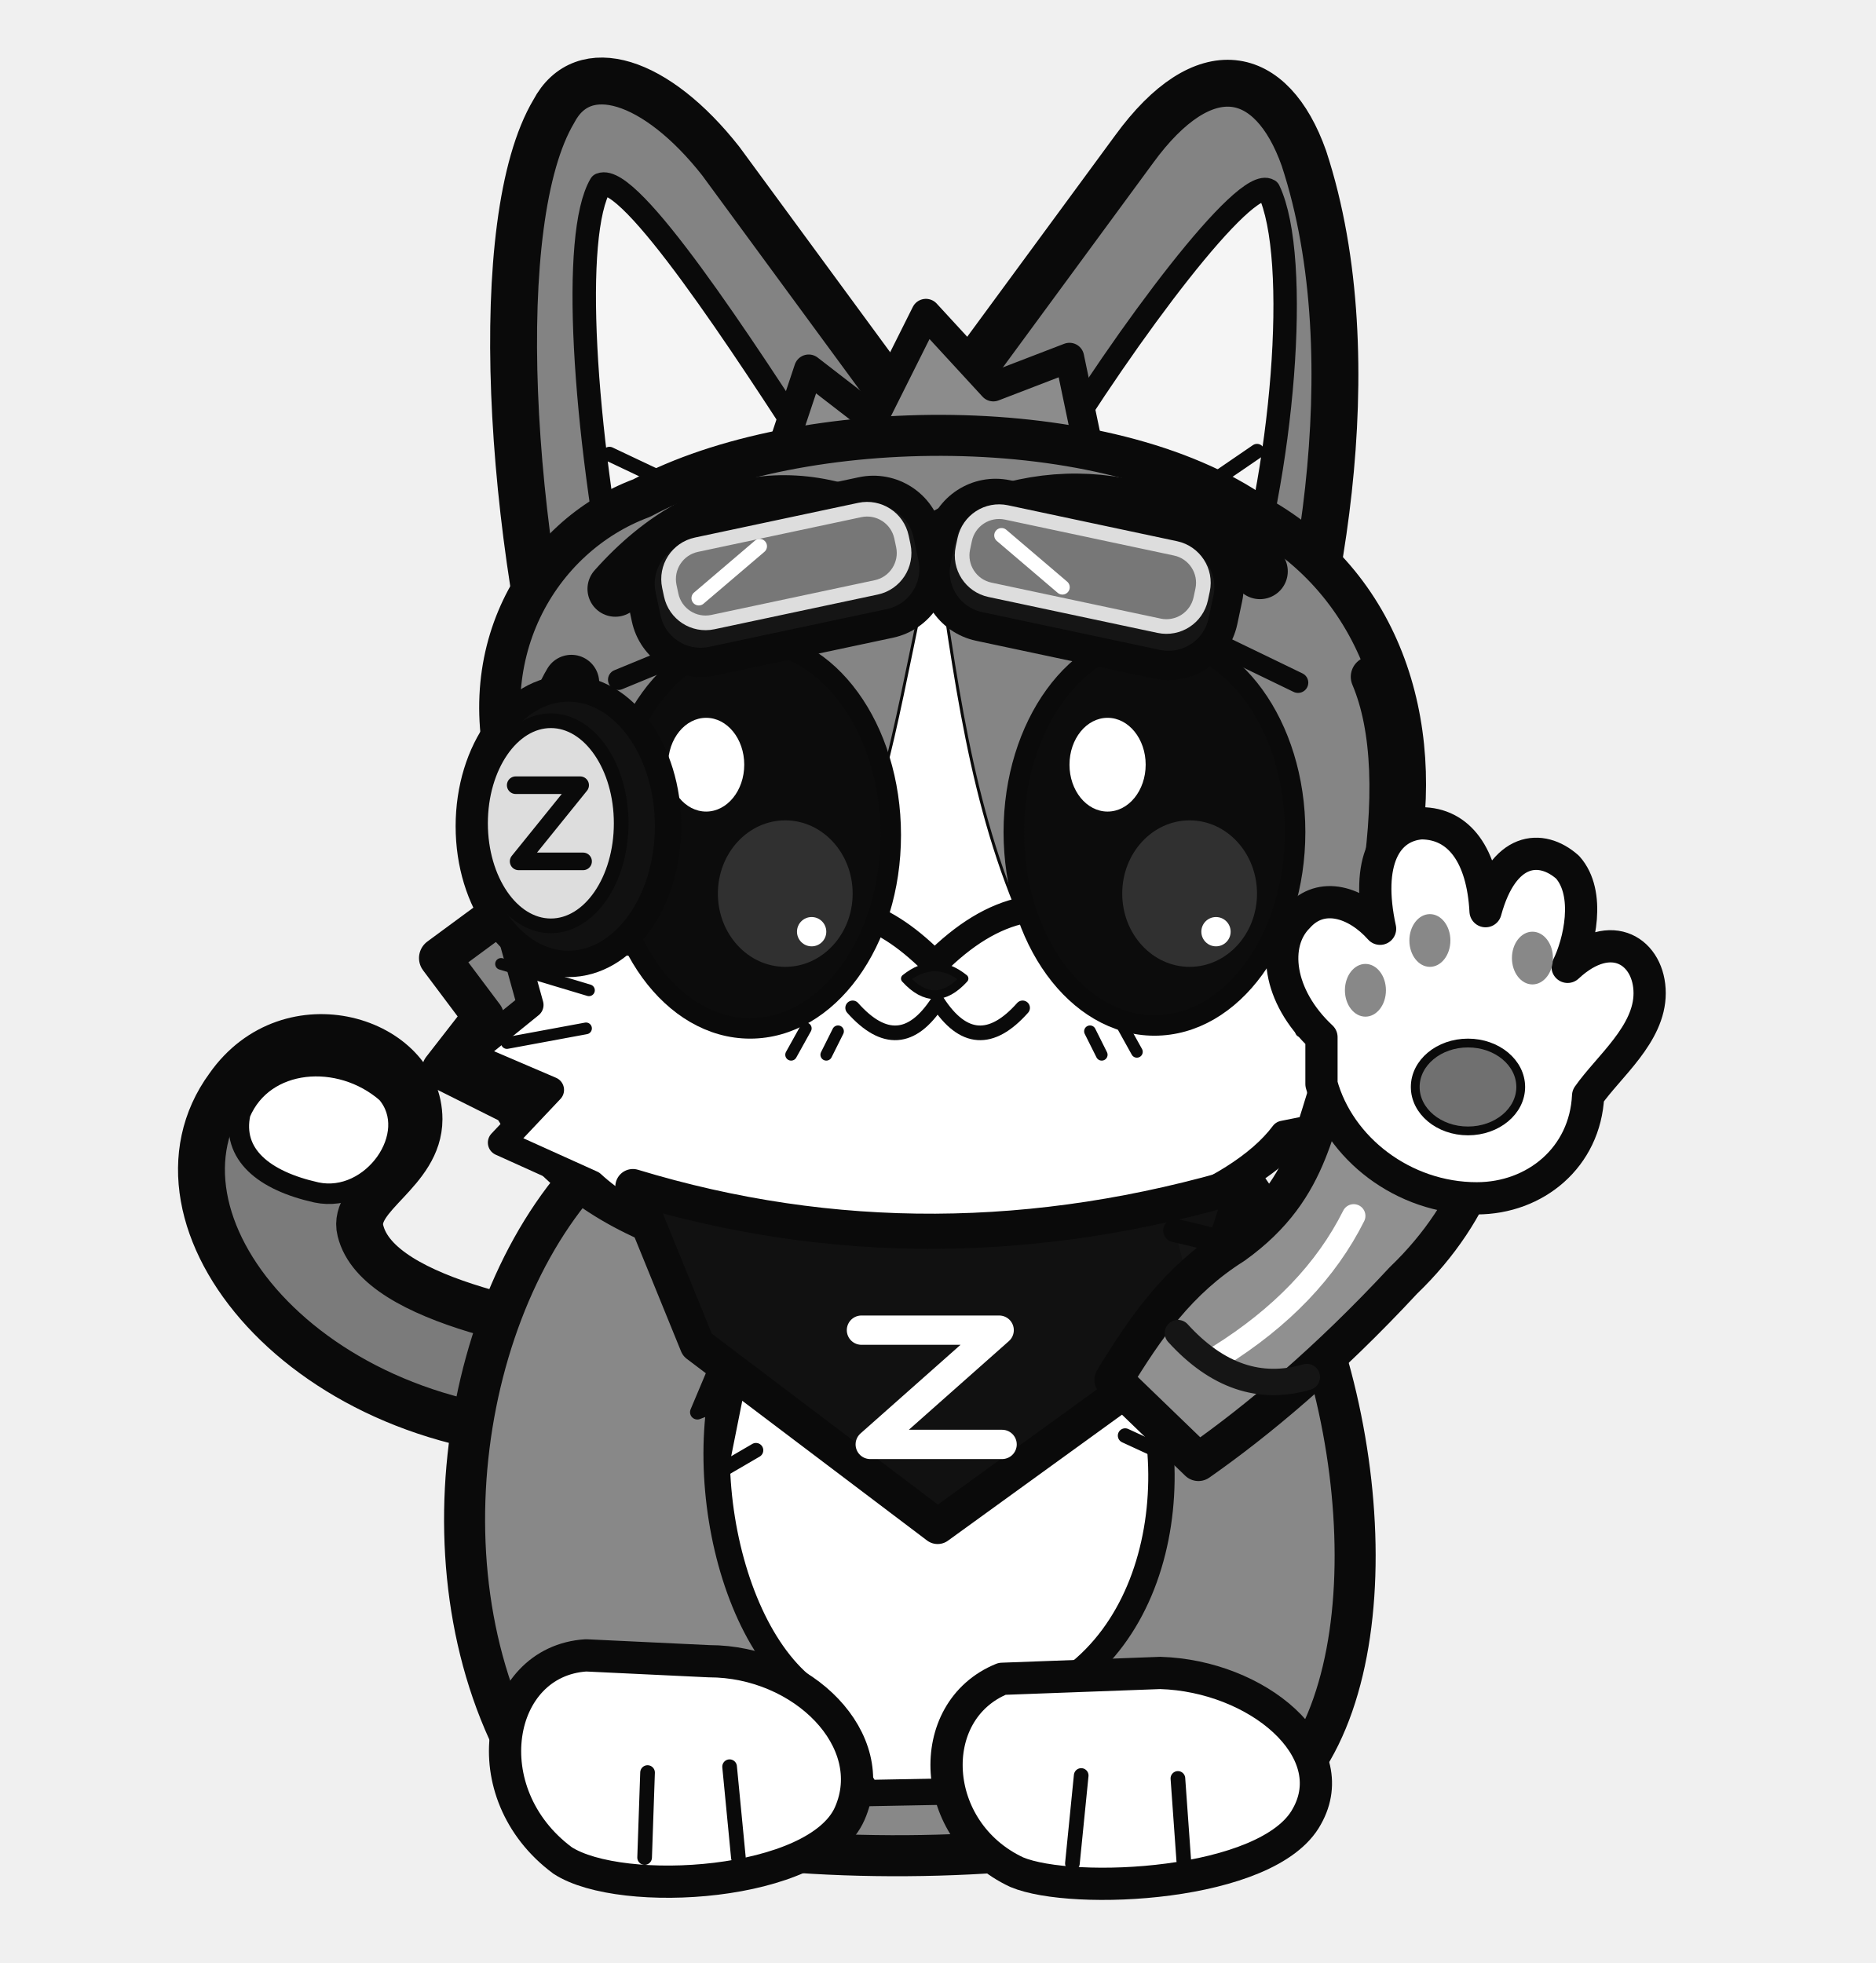
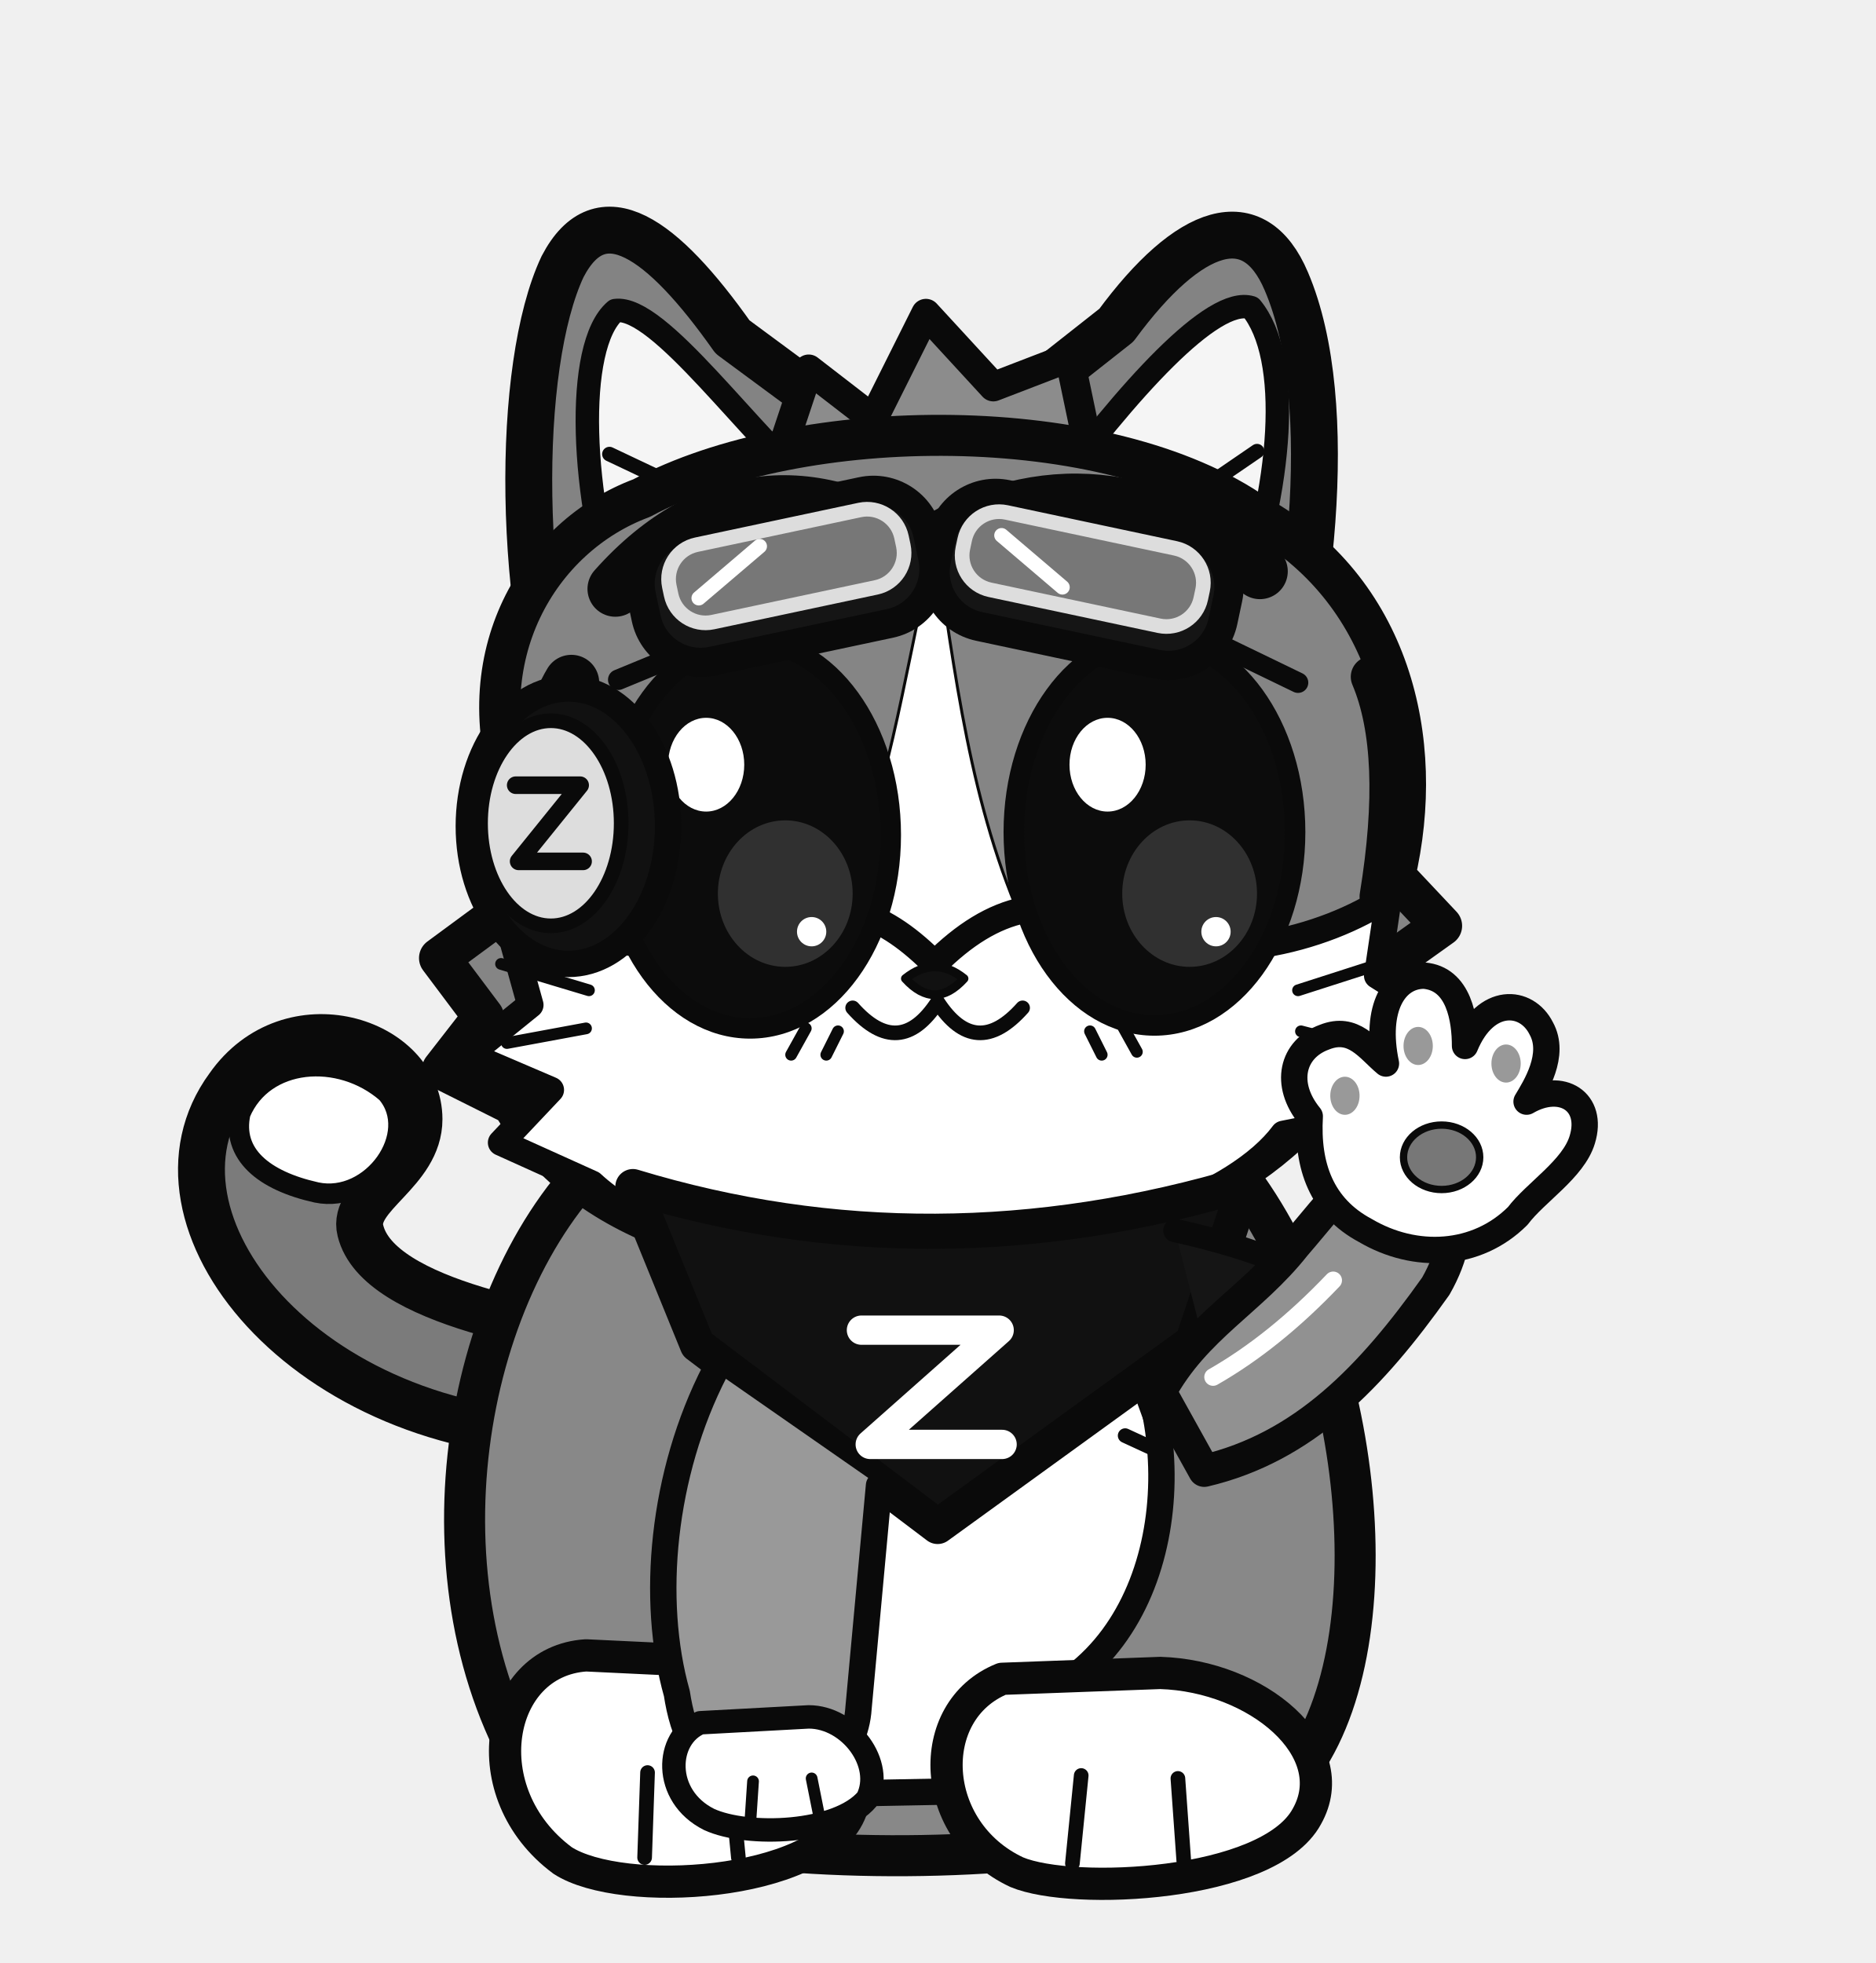
<svg xmlns="http://www.w3.org/2000/svg" viewBox="0 0 640 670" role="img" aria-labelledby="title desc">
  <style>
- #wave-arm{transform-box:view-box;transform-origin:402px 464px;animation:zorx-wave 3.8s ease-in-out infinite}
+ #wave-arm{transform-box:view-box;transform-origin:405px 478px;animation:zorx-wave 3.8s ease-in-out infinite}
#tail{transform-box:view-box;transform-origin:185px 490px;animation:zorx-tail 4.2s ease-in-out infinite}
#cat-blink{transform-box:fill-box;transform-origin:center;animation:zorx-blink 7s infinite}
- @keyframes zorx-wave{0%,12%,48%,100%{transform:rotate(0deg)}21%,36%{transform:rotate(-13deg)}29%,43%{transform:rotate(9deg)}}
+ @keyframes zorx-wave{0%,12%,48%,100%{transform:rotate(0deg)}21%,36%{transform:rotate(-11deg)}29%,43%{transform:rotate(7deg)}}
@keyframes zorx-tail{0%,100%{transform:rotate(-6deg)}50%{transform:rotate(7deg)}}
@keyframes zorx-blink{0%,92%,96%,100%{transform:scaleY(1)}94%{transform:scaleY(.1)}}
@media(prefers-reduced-motion:reduce){#wave-arm,#tail,#cat-blink{animation:none!important}}
</style>
  <g stroke="#0a0a0a" stroke-linecap="round" stroke-linejoin="round">
    <g id="tail">
      <path d="M197 490C104 490 45 416 78 371C99 341 143 355 143 382C143 400 120 408 123 420C129 445 190 454 220 459" fill="#7b7b7b" stroke-width="16" />
      <path d="M82 380C90 361 116 359 132 373C144 387 127 411 108 407C90 403 79 394 82 380Z" fill="#fff" stroke-width="7" />
    </g>
    <path d="M205 395C157 441 141 541 182 607C211 642 405 644 445 602C477 555 463 451 420 398Z" fill="#888" stroke-width="14" />
    <path d="M263 439C233 470 242 548 273 575L296 612L349 611L367 572C406 542 405 470 371 436Z" fill="#fff" stroke-width="9" />
    <path d="M246 463l-8 19 13-5-5 25 12-7M392 461l11 17-14-4 8 22-13-6" fill="none" stroke-width="5" />
    <path d="M200 565C169 567 161 612 192 635C212 648 279 644 290 619C301 594 274 567 242 567Z" fill="#fff" stroke-width="11" />
    <path d="M342 573C315 584 317 625 347 639C366 647 433 644 446 620C459 597 429 572 396 571Z" fill="#fff" stroke-width="11" />
    <path d="M221 605l-1 29M249 603l3 31M369 606l-3 30M402 607l2 28" fill="none" stroke-width="5" />
-     <path d="M196 264C173 182 167 75 189 38C199 19 224 27 246 55L315 149L387 51C411 18 434 23 445 54C468 124 449 216 431 264Z" fill="#838383" stroke-width="16" />
-     <path d="M212 211C199 145 195 80 205 63C215 59 253 117 280 159Z" fill="#f5f5f5" stroke-width="8" />
-     <path d="M357 159C385 113 425 60 433 65C444 88 438 162 422 210Z" fill="#f5f5f5" stroke-width="8" />
+     <path d="M196 264C176 208 176 125 192 91C205 66 226 81 250 115L315 163L381 111C406 77 428 70 439 96C457 138 447 216 431 264Z" fill="#838383" stroke-width="16" />
+     <path d="M212 211C198 170 196 118 210 106C225 104 256 149 280 169Z" fill="#f5f5f5" stroke-width="8" />
+     <path d="M357 171C385 133 414 101 427 105C441 122 438 166 422 210Z" fill="#f5f5f5" stroke-width="8" />
    <path d="M208 155l19 9-14 16 17 9M429 154l-19 13 13 12-17 10" fill="none" stroke-width="5" />
    <path d="M264 162l12-36 22 17 18-36 23 25 26-10 9 43" fill="#8c8c8c" stroke-width="10" />
    <path d="M176 272C159 224 184 183 219 170C273 141 378 140 429 176C474 201 487 252 476 299L492 316 471 331 484 346 459 362C441 397 392 425 320 432C250 434 198 417 175 377L151 365 165 347 150 327 169 313Z" fill="#858585" stroke-width="14" />
    <path d="M319 184C307 240 303 269 289 302L319 341L350 317C331 275 326 230 319 184Z" fill="#fff" />
    <path d="M171 307C200 325 227 325 257 316C285 303 303 313 319 329C339 309 359 304 383 317C412 331 452 321 474 306L470 333 489 345 463 363 473 380 438 387C406 430 254 452 202 404L171 390 188 372 160 360 181 343Z" fill="#fff" stroke-width="9" />
    <g id="cat-blink">
      <ellipse cx="256" cy="285" rx="48" ry="66" fill="#0c0c0c" stroke-width="7" />
      <ellipse cx="394" cy="284" rx="48" ry="66" fill="#0c0c0c" stroke-width="7" />
      <ellipse cx="268" cy="305" rx="23" ry="25" fill="#303030" stroke="none" />
      <ellipse cx="406" cy="305" rx="23" ry="25" fill="#303030" stroke="none" />
      <ellipse cx="241" cy="261" rx="13" ry="16" fill="#fff" stroke="none" />
      <ellipse cx="378" cy="261" rx="13" ry="16" fill="#fff" stroke="none" />
      <circle cx="277" cy="318" r="5" fill="#fff" stroke="none" />
      <circle cx="415" cy="318" r="5" fill="#fff" stroke="none" />
    </g>
    <path d="M211 232l34-14M412 218l31 15" fill="none" stroke-width="7" />
    <path d="M309 334q10-8 20 0-10 11-20 0Z" fill="#111" stroke-width="3" />
    <path d="M320 342q-13 20-29 2M320 342q13 20 29 2" fill="none" stroke-width="5" />
    <path d="M201 338l-30-9M200 351l-27 5M443 338l28-9M444 352l27 7" fill="none" stroke-width="4" />
    <path d="M275 351l-5 9M286 352l-4 8M372 352l4 8M383 350l5 9" fill="none" stroke-width="4" />
    <path d="M210 201C242 165 280 164 314 188C352 164 390 165 430 195" fill="none" stroke-width="19" />
    <g transform="rotate(-12 267 194)">
      <rect x="218" y="174" width="100" height="46" rx="19" fill="#151515" stroke-width="10" />
      <rect x="228" y="180" width="81" height="27" rx="12" fill="#777" stroke="#ddd" stroke-width="5" />
      <path d="M237 198l24-13" stroke="#fff" stroke-width="5" />
    </g>
    <g transform="rotate(12 366 194)">
      <rect x="320" y="174" width="100" height="46" rx="19" fill="#151515" stroke-width="10" />
      <rect x="328" y="180" width="83" height="27" rx="12" fill="#777" stroke="#ddd" stroke-width="5" />
      <path d="M340 188l24 13" stroke="#fff" stroke-width="5" />
    </g>
    <path d="M195 233C186 248 182 277 191 310" fill="none" stroke-width="19" />
    <ellipse cx="194" cy="282" rx="34" ry="47" fill="#111" stroke-width="9" />
    <ellipse cx="188" cy="281" rx="24" ry="35" fill="#ddd" stroke-width="5" />
    <path d="M176 268h22l-21 26h22" stroke-width="6" fill="none" />
    <path d="M468 231q11 26 3 75" fill="none" stroke-width="14" />
    <path d="M216 405Q318 436 425 404L407 458L320 521L238 459Z" fill="#111" stroke-width="12" />
    <path d="M294 454h47l-44 39h45" stroke="#fff" stroke-width="10" fill="none" />
    <path d="M401 420q41 9 61 25l-26 18-25-4" fill="#151515" stroke-width="8" />
+     <g id="resting-front-leg">
+       <path d="M244 468C226 503 222 546 231 578C233 591 238 606 257 610C279 613 292 599 293 583L300 507" fill="#999" stroke-width="9" />
+       <path d="M239 588C227 593 226 613 242 621C255 627 286 626 296 614C302 602 290 586 276 586Z" fill="#fff" stroke-width="8" />
+       <path d="M257 608L256 623M277 607L280 622" stroke-width="4" fill="none" />
+     </g>
    <g id="wave-arm">
-       <path d="M380 471C391 453 402 437 421 425C449 405 448 382 458 359L475 341C486 337 504 342 509 359C514 383 504 413 479 437C453 465 429 485 409 499Z" fill="#909090" stroke-width="13" />
-       <path d="M416 463Q448 443 462 415" fill="none" stroke="#fff" stroke-width="8" />
-       <path d="M451 354C436 340 434 322 443 313C451 304 463 308 471 317C466 294 473 282 485 281C498 281 506 292 507 311C513 289 526 288 535 296C543 305 539 322 535 330C550 316 563 325 563 339C563 353 549 364 542 374C541 395 524 409 504 409C479 409 457 392 451 370Z" fill="#fff" stroke-width="11" />
-       <ellipse cx="501" cy="371" rx="18" ry="15" fill="#707070" stroke-width="3" />
-       <ellipse cx="466" cy="338" rx="7" ry="9" fill="#888" stroke="none" />
-       <ellipse cx="488" cy="321" rx="7" ry="9" fill="#888" stroke="none" />
-       <ellipse cx="523" cy="327" rx="7" ry="9" fill="#888" stroke="none" />
-       <path d="M402 455Q422 477 446 470" fill="none" stroke="#151515" stroke-width="9" />
+       <path d="M396 475C408 453 427 444 442 425C455 410 464 396 478 397C497 399 502 418 490 439C468 470 445 494 411 502Z" fill="#919191" stroke-width="11" />
+       <path d="M414 470Q435 458 455 437" fill="none" stroke="#fff" stroke-width="6" />
+       <path d="M447 381C438 370 441 358 452 354C462 350 467 358 473 363C469 344 476 333 486 333C498 334 500 348 500 357C507 340 521 341 526 351C531 360 524 371 521 376C533 369 544 376 540 389C537 399 524 407 518 415C504 429 483 430 466 420C451 412 446 398 447 381Z" fill="#fff" stroke-width="9" />
+       <ellipse cx="492" cy="395" rx="13" ry="11" fill="#777" stroke-width="2.5" />
+       <ellipse cx="459" cy="374" rx="5" ry="6.5" fill="#999" stroke="none" />
+       <ellipse cx="484" cy="357" rx="5" ry="6.5" fill="#999" stroke="none" />
+       <ellipse cx="514" cy="363" rx="5" ry="6.5" fill="#999" stroke="none" />
    </g>
  </g>
</svg>
